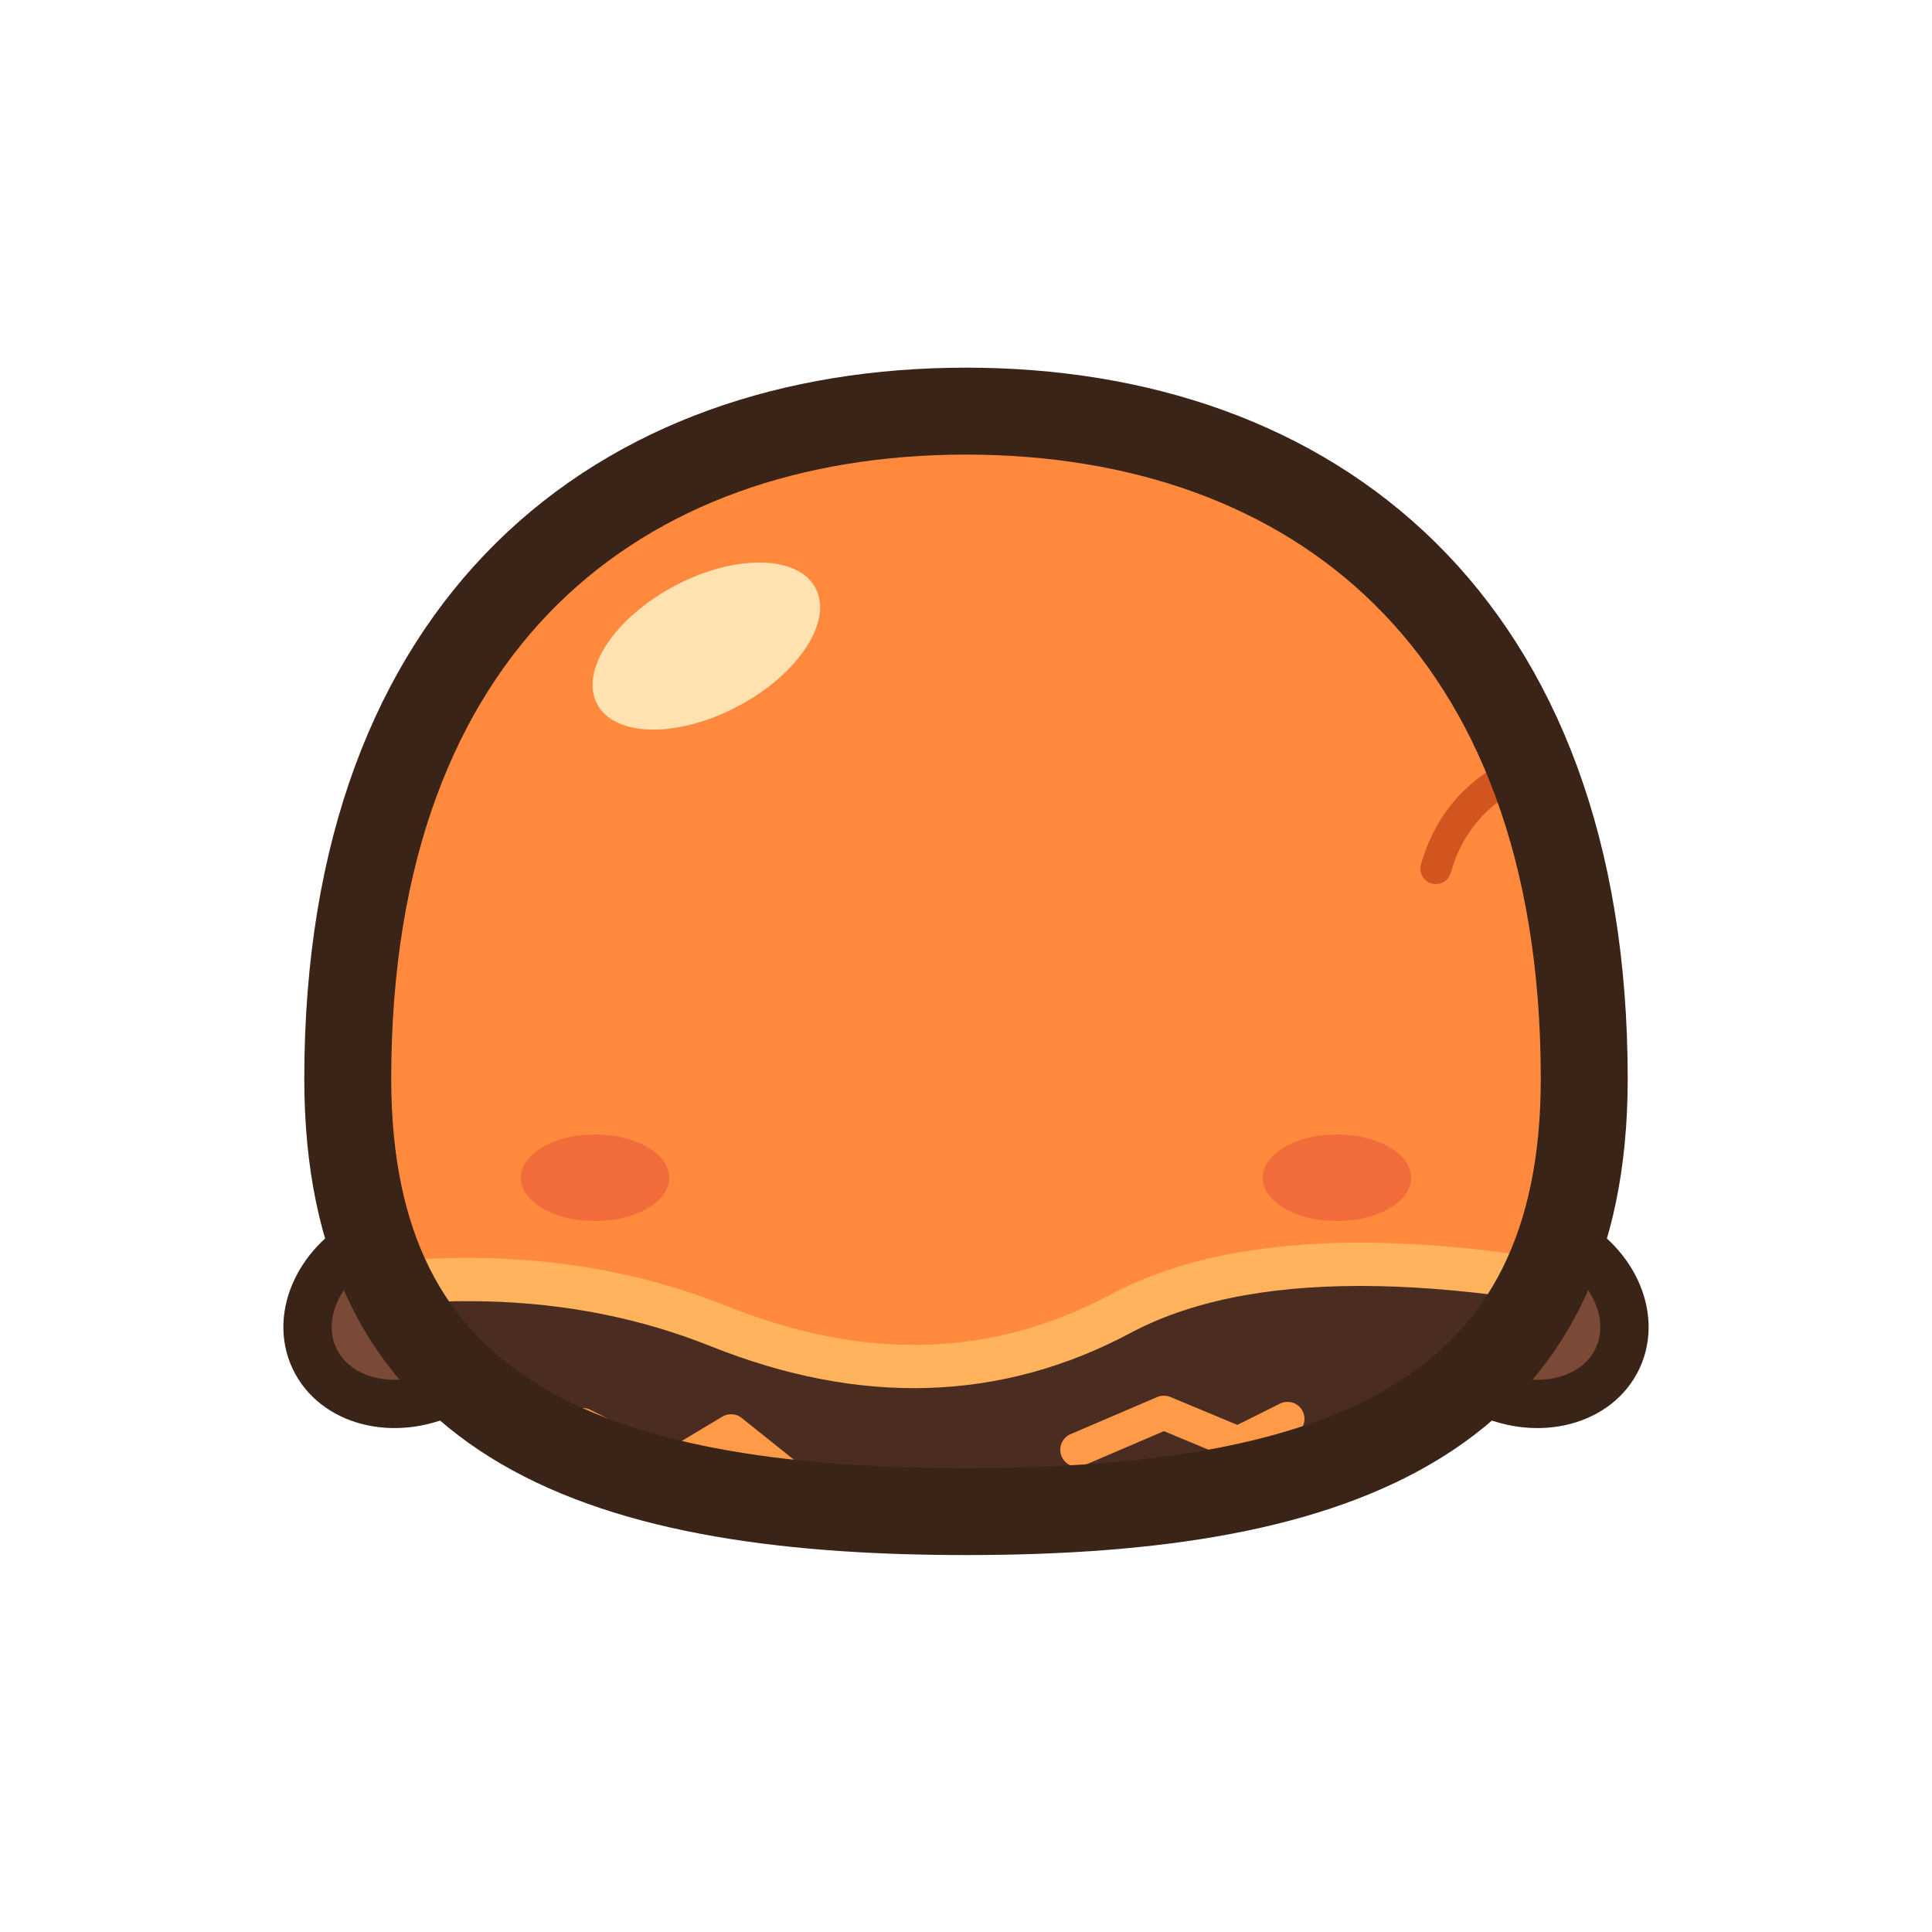
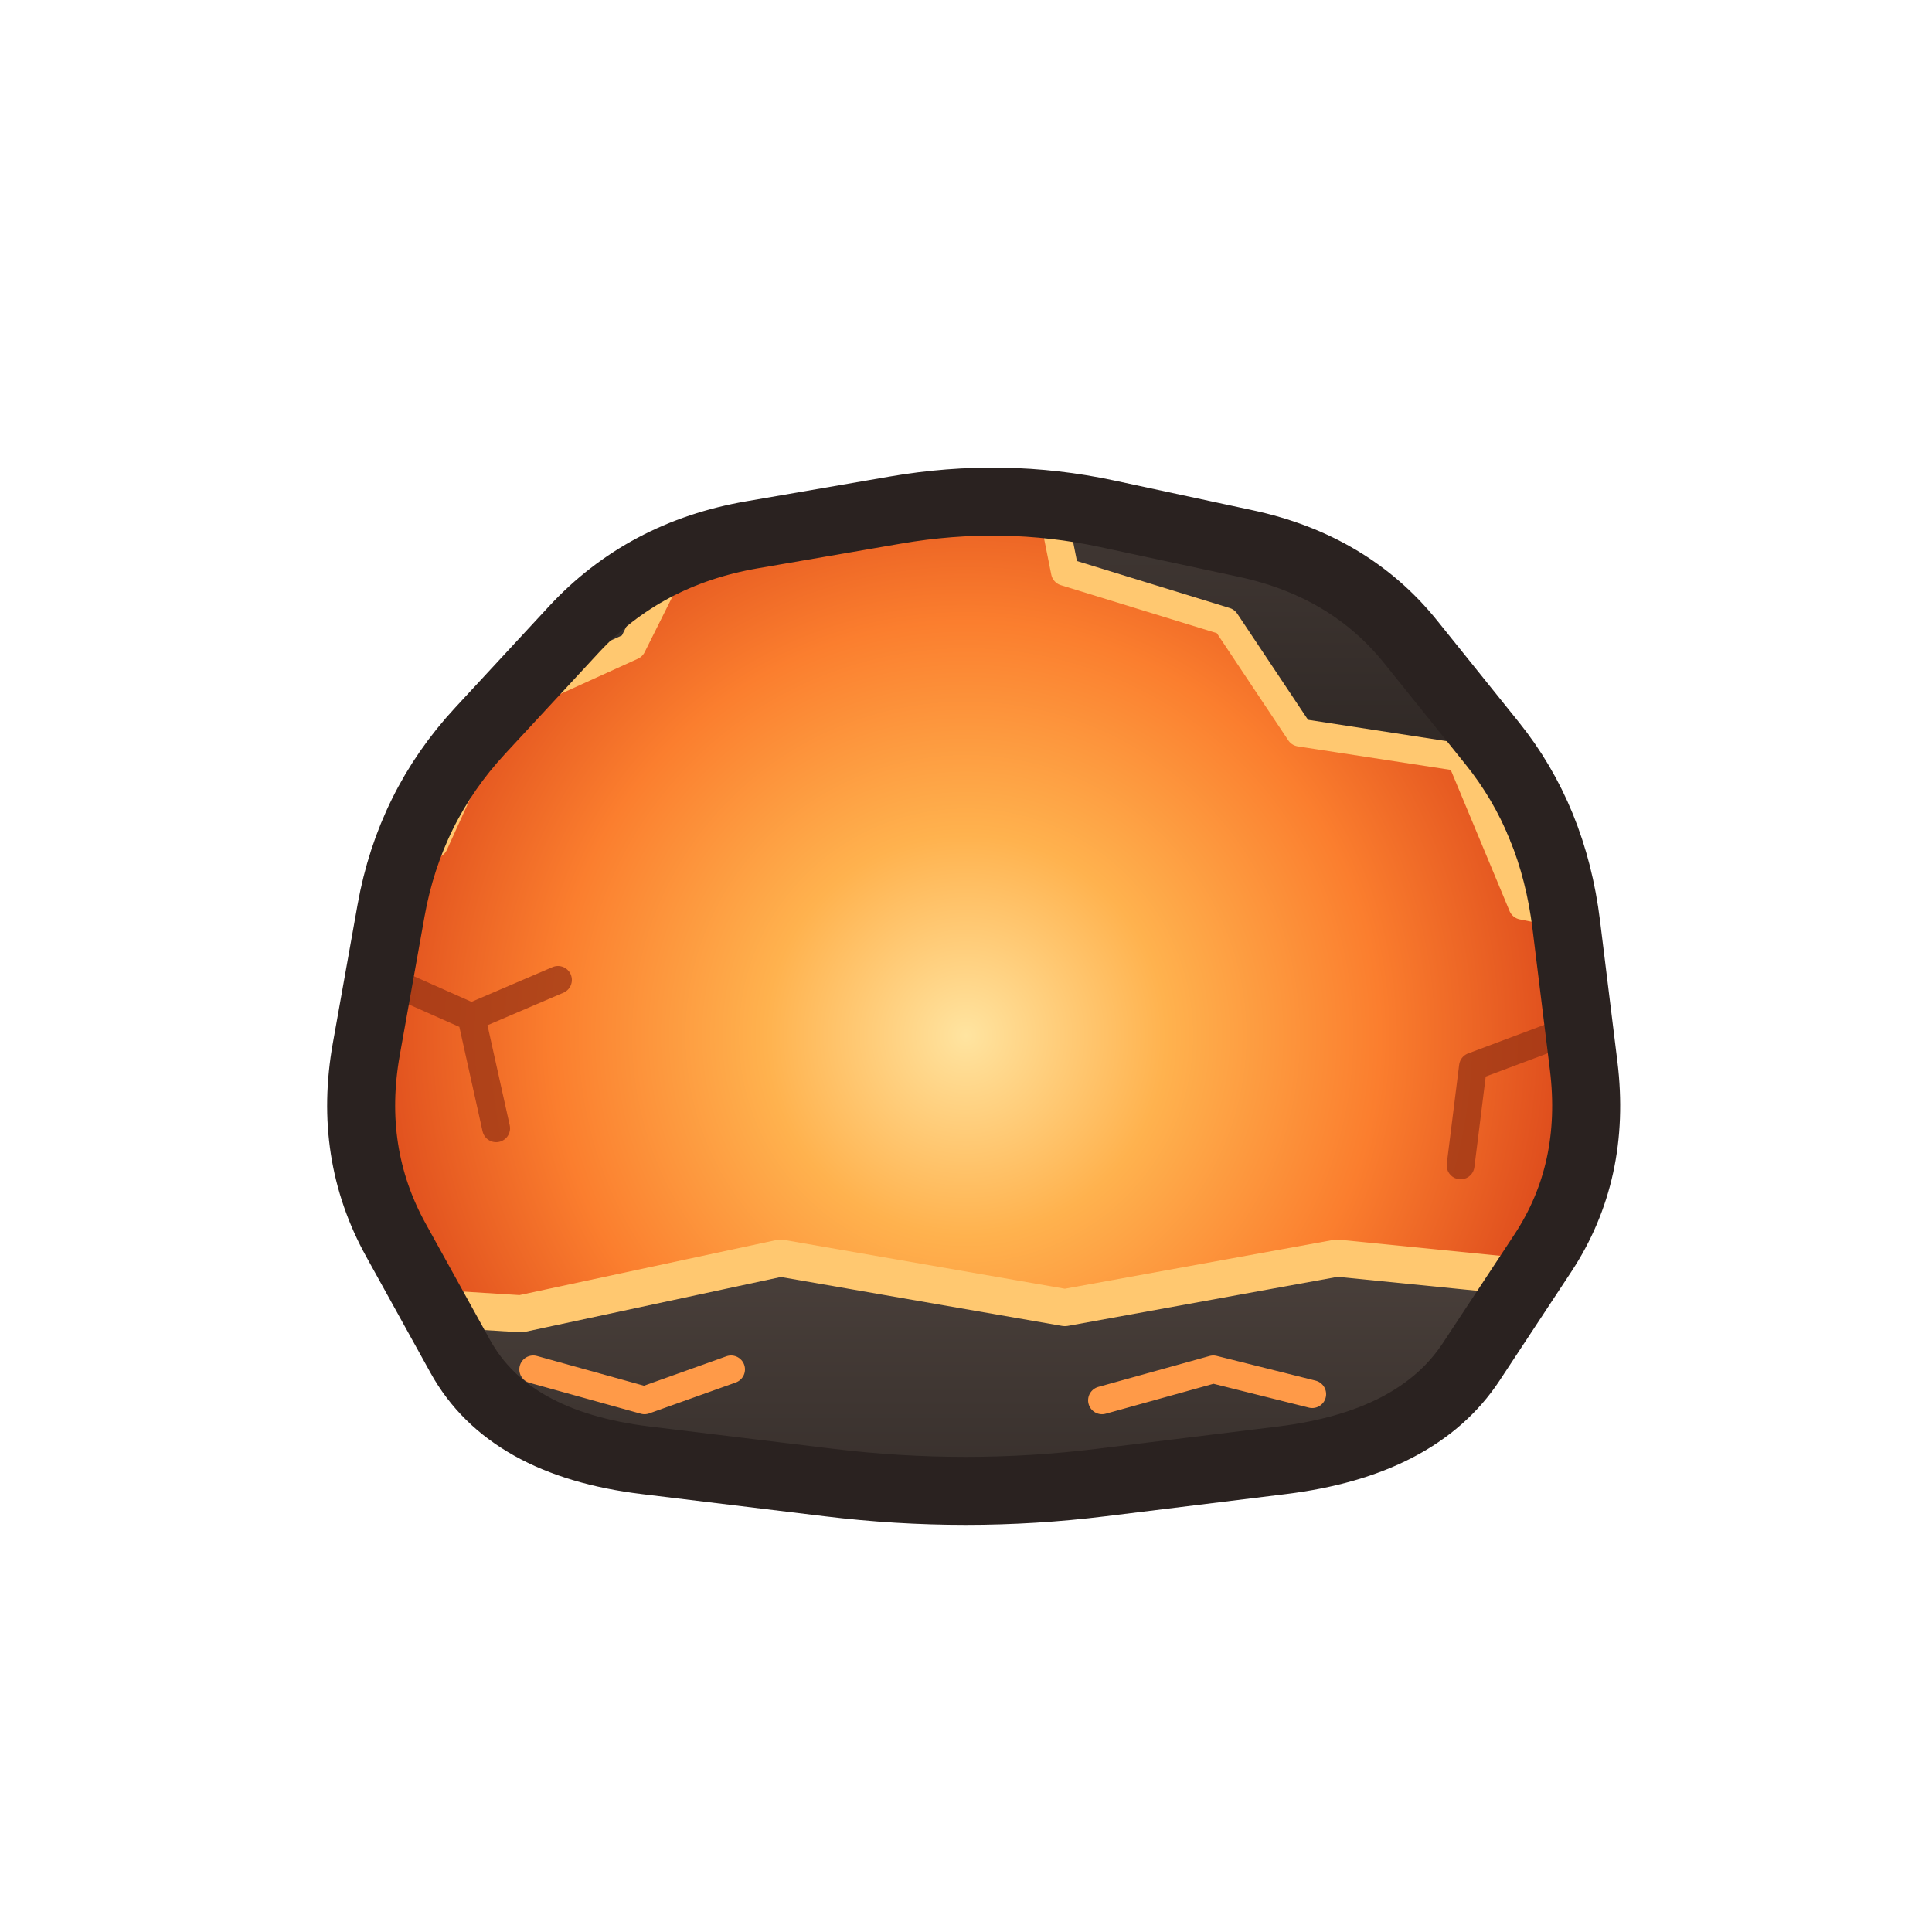
- <svg xmlns="http://www.w3.org/2000/svg" viewBox="0 0 200 200">
+ <svg xmlns="http://www.w3.org/2000/svg" viewBox="0 0 200 200" width="200" height="200">
  <defs>
-     <clipPath id="fc">
-       <path d="M-64,7.68 C-64,-39.68 -35.84,-61.44 0,-61.44 C35.84,-61.44 64,-39.68 64,7.68 C64,42.24 39.68,52.48 0,52.48 C-39.68,52.48 -64,42.24 -64,7.68 Z" transform="translate(100,104)" />
+     <radialGradient id="efb" gradientUnits="userSpaceOnUse" cx="0" cy="3.2" r="69.12">
+       <stop offset="0" stop-color="#FFE4A0" />
+       <stop offset="0.3" stop-color="#FFB24E" />
+       <stop offset="0.62" stop-color="#FB7E2E" />
+       <stop offset="0.88" stop-color="#E0501E" />
+       <stop offset="1" stop-color="#C23C16" />
+     </radialGradient>
+     <linearGradient id="efk" x1="0" y1="0" x2="0" y2="1">
+       <stop offset="0" stop-color="#4A403B" />
+       <stop offset="1" stop-color="#231D1B" />
+     </linearGradient>
+     <radialGradient id="efh">
+       <stop offset="0" stop-color="#FFB35C" stop-opacity="0.75" />
+       <stop offset="0.5" stop-color="#FF8A3D" stop-opacity="0.25" />
+       <stop offset="1" stop-color="#FF8A3D" stop-opacity="0" />
+     </radialGradient>
+     <clipPath id="efc">
+       <path d="M-59.01,24.38 Q-64,15.36 -62.08,4.61 L-59.52,-9.73 Q-57.6,-20.48 -50.3,-28.35 L-40.58,-38.85 Q-33.28,-46.72 -22.14,-48.64 L-7.3,-51.2 Q3.84,-53.12 14.59,-50.82 L28.93,-47.74 Q39.68,-45.44 46.02,-37.57 L54.46,-27.07 Q60.8,-19.2 62.14,-8.26 L63.94,6.34 Q65.28,17.28 59.71,25.73 L52.29,36.99 Q46.72,45.44 32.7,47.17 L14.02,49.47 Q0,51.2 -14.21,49.47 L-33.15,47.17 Q-47.36,45.44 -52.35,36.42 Z" transform="translate(100,104)" />
    </clipPath>
  </defs>
-   <ellipse cx="42.4" cy="136" rx="10.88" ry="8.96" transform="rotate(-25 42.4 136)" fill="#7A4A36" stroke="#3A2418" stroke-width="5" />
-   <ellipse cx="157.6" cy="136" rx="10.88" ry="8.96" transform="rotate(25 157.6 136)" fill="#7A4A36" stroke="#3A2418" stroke-width="5" />
-   <path d="M-64,7.68 C-64,-39.68 -35.84,-61.44 0,-61.44 C35.84,-61.44 64,-39.68 64,7.68 C64,42.24 39.68,52.48 0,52.48 C-39.68,52.48 -64,42.24 -64,7.68 Z" transform="translate(100,104)" fill="#FF8A3D" />
-   <g clip-path="url(#fc)">
-     <path d="M23.2,136 Q52,128.32 74.4,137.28 T116,136 T176.8,136 V180.8 H23.2 Z" fill="#4A2C20" />
-     <path d="M23.2,136 Q52,128.32 74.4,137.28 T116,136 T176.8,136" fill="none" stroke="#FFB35C" stroke-width="4.48" />
-     <path d="M60.32,147.52 l8.96,4.48 l6.4,-3.84 l6.4,5.12 M111.52,150.08 l8.96,-3.84 l7.68,3.2 l5.12,-2.56" fill="none" stroke="#FF9A48" stroke-width="3.52" stroke-linecap="round" stroke-linejoin="round" />
-     <path d="M161.44,78.4 q-10.24,2.56 -12.8,11.52" fill="none" stroke="#D2541F" stroke-width="3.2" stroke-linecap="round" />
-     <ellipse cx="73.12" cy="66.88" rx="12.8" ry="7.04" transform="rotate(-28 73.12 66.88)" fill="#FFE2B0" />
+   <path d="M-59.01,24.38 Q-64,15.36 -62.08,4.61 L-59.52,-9.73 Q-57.6,-20.48 -50.3,-28.35 L-40.58,-38.85 Q-33.28,-46.72 -22.14,-48.64 L-7.3,-51.2 Q3.84,-53.12 14.59,-50.82 L28.93,-47.74 Q39.68,-45.44 46.02,-37.57 L54.46,-27.07 Q60.8,-19.2 62.14,-8.26 L63.94,6.34 Q65.28,17.28 59.71,25.73 L52.29,36.99 Q46.72,45.44 32.7,47.17 L14.02,49.47 Q0,51.2 -14.21,49.47 L-33.15,47.17 Q-47.36,45.44 -52.35,36.42 Z" transform="translate(100,104)" fill="url(#efb)" />
+   <g clip-path="url(#efc)">
+     <path d="M29.6,93.76 L44.96,87.36 L51.36,73.28 L65.44,66.88 L71.84,54.08 L80.8,40 L29.6,40 Z" fill="url(#efk)" />
+     <path d="M29.6,93.76 L44.96,87.36 L51.36,73.28 L65.44,66.88 L71.84,54.08 L80.8,40 L29.6,40 Z" fill="none" stroke="#FFC870" stroke-width="2.88" stroke-linejoin="round" />
+     <path d="M106.4,40 L110.24,59.2 L126.88,64.32 L134.56,75.84 L151.2,78.4 L157.6,93.76 L170.4,96.32 L170.4,40 Z" fill="url(#efk)" />
+     <path d="M106.4,40 L110.24,59.2 L126.88,64.32 L134.56,75.84 L151.2,78.4 L157.6,93.76 L170.4,96.32 L170.4,40 Z" fill="none" stroke="#FFC870" stroke-width="2.88" stroke-linejoin="round" />
+     <path d="M23.2,134.08 L53.92,136 L80.8,130.24 L110.24,135.36 L138.4,130.24 L176.8,134.08 V180.8 H23.2 Z" fill="url(#efk)" />
+     <path d="M23.2,134.08 L53.92,136 L80.8,130.24 L110.24,135.36 L138.4,130.24 L176.8,134.08" fill="none" stroke="#FFC870" stroke-width="3.84" stroke-linejoin="round" />
+     <path d="M55.2,141.76 L66.72,144.96 L75.68,141.76 M114.08,144.96 L125.6,141.76 L135.84,144.32" fill="none" stroke="#FF9A48" stroke-width="2.88" stroke-linecap="round" stroke-linejoin="round" />
+     <path d="M37.28,100.16 L48.8,105.28 L51.36,116.8 M48.8,105.28 L57.76,101.44 M162.72,106.56 L152.48,110.4 L151.2,120.64" fill="none" stroke="#9A3414" stroke-width="2.88" stroke-linecap="round" stroke-linejoin="round" opacity="0.75" />
  </g>
-   <path d="M-64,7.68 C-64,-39.68 -35.84,-61.44 0,-61.44 C35.84,-61.44 64,-39.68 64,7.68 C64,42.24 39.68,52.48 0,52.48 C-39.68,52.48 -64,42.24 -64,7.68 Z" transform="translate(100,104)" fill="none" stroke="#3A2418" stroke-width="9" stroke-linejoin="round" />
-   <ellipse cx="61.6" cy="121.92" rx="7.68" ry="4.48" fill="#E2453A" opacity="0.45" />
-   <ellipse cx="138.4" cy="121.92" rx="7.68" ry="4.48" fill="#E2453A" opacity="0.45" />
+   <path d="M-59.01,24.38 Q-64,15.36 -62.08,4.61 L-59.52,-9.73 Q-57.6,-20.48 -50.3,-28.35 L-40.58,-38.85 Q-33.28,-46.72 -22.14,-48.64 L-7.3,-51.2 Q3.84,-53.12 14.59,-50.82 L28.93,-47.74 Q39.68,-45.44 46.02,-37.57 L54.46,-27.07 Q60.8,-19.2 62.14,-8.26 L63.94,6.34 Q65.28,17.28 59.71,25.73 L52.29,36.99 Q46.72,45.44 32.7,47.17 L14.02,49.47 Q0,51.2 -14.21,49.47 L-33.15,47.17 Q-47.36,45.44 -52.35,36.42 Z" transform="translate(100,104)" fill="none" stroke="#2A2220" stroke-width="7.04" stroke-linejoin="round" />
</svg>
